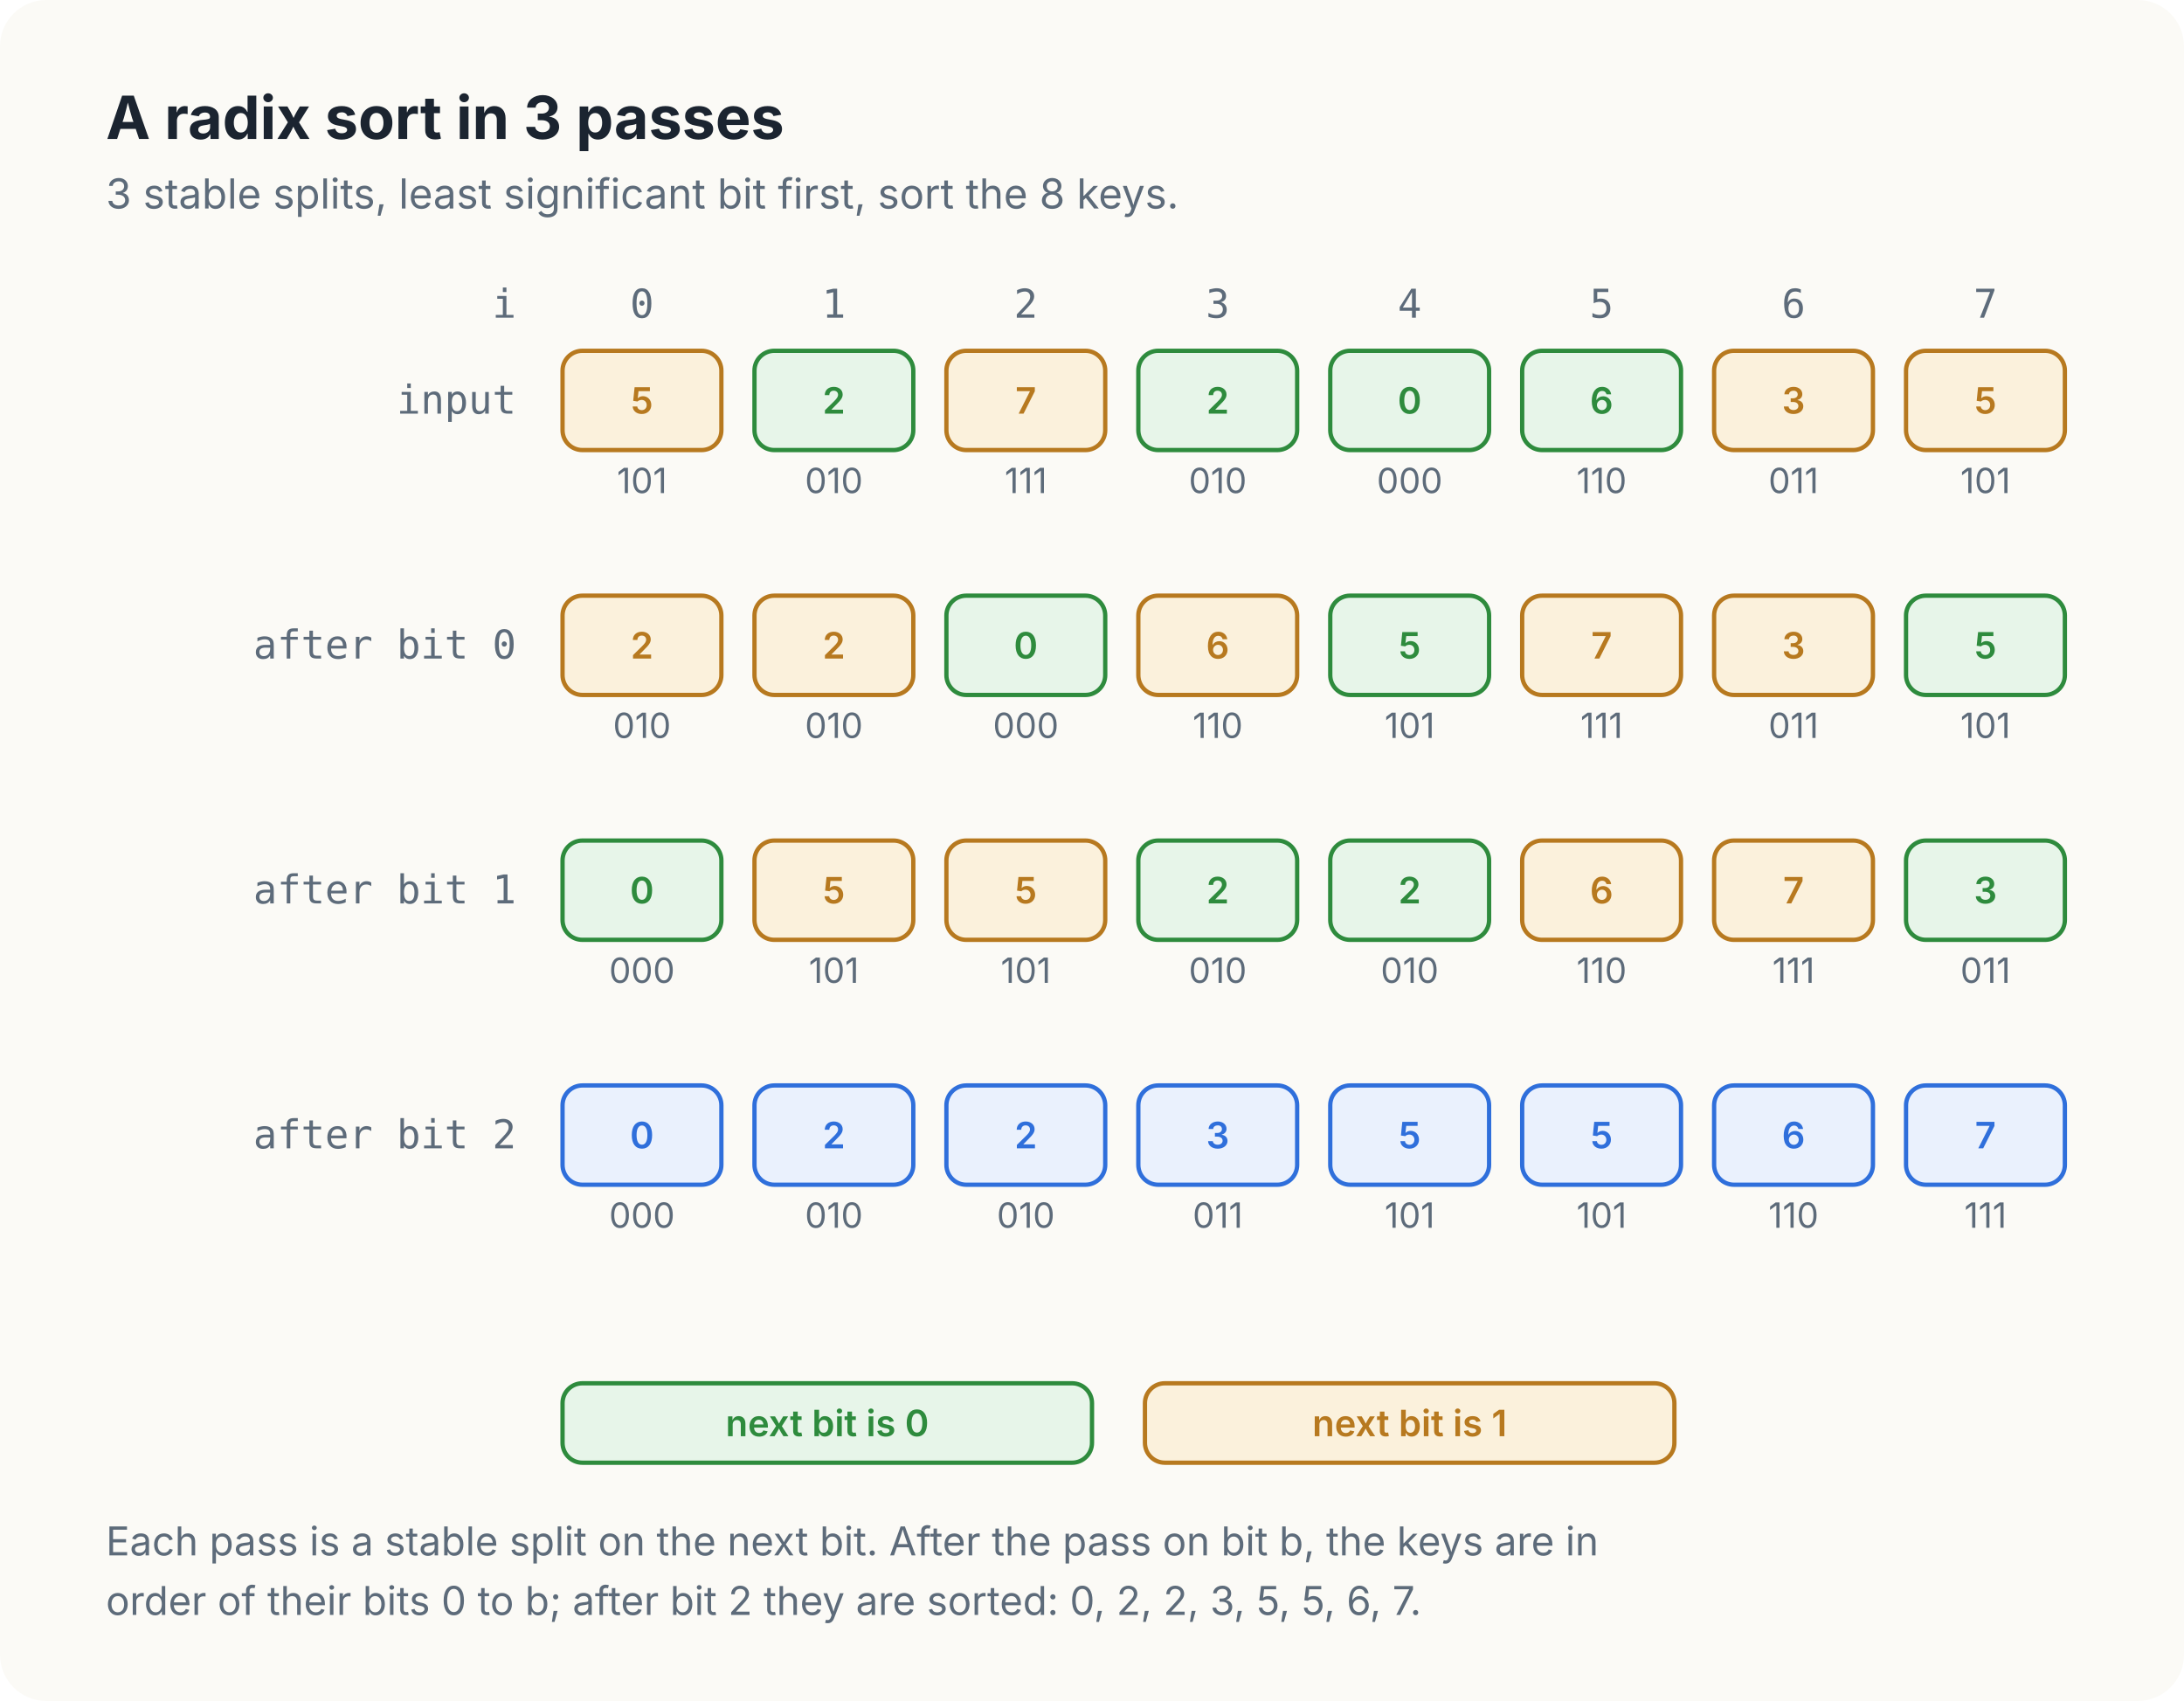
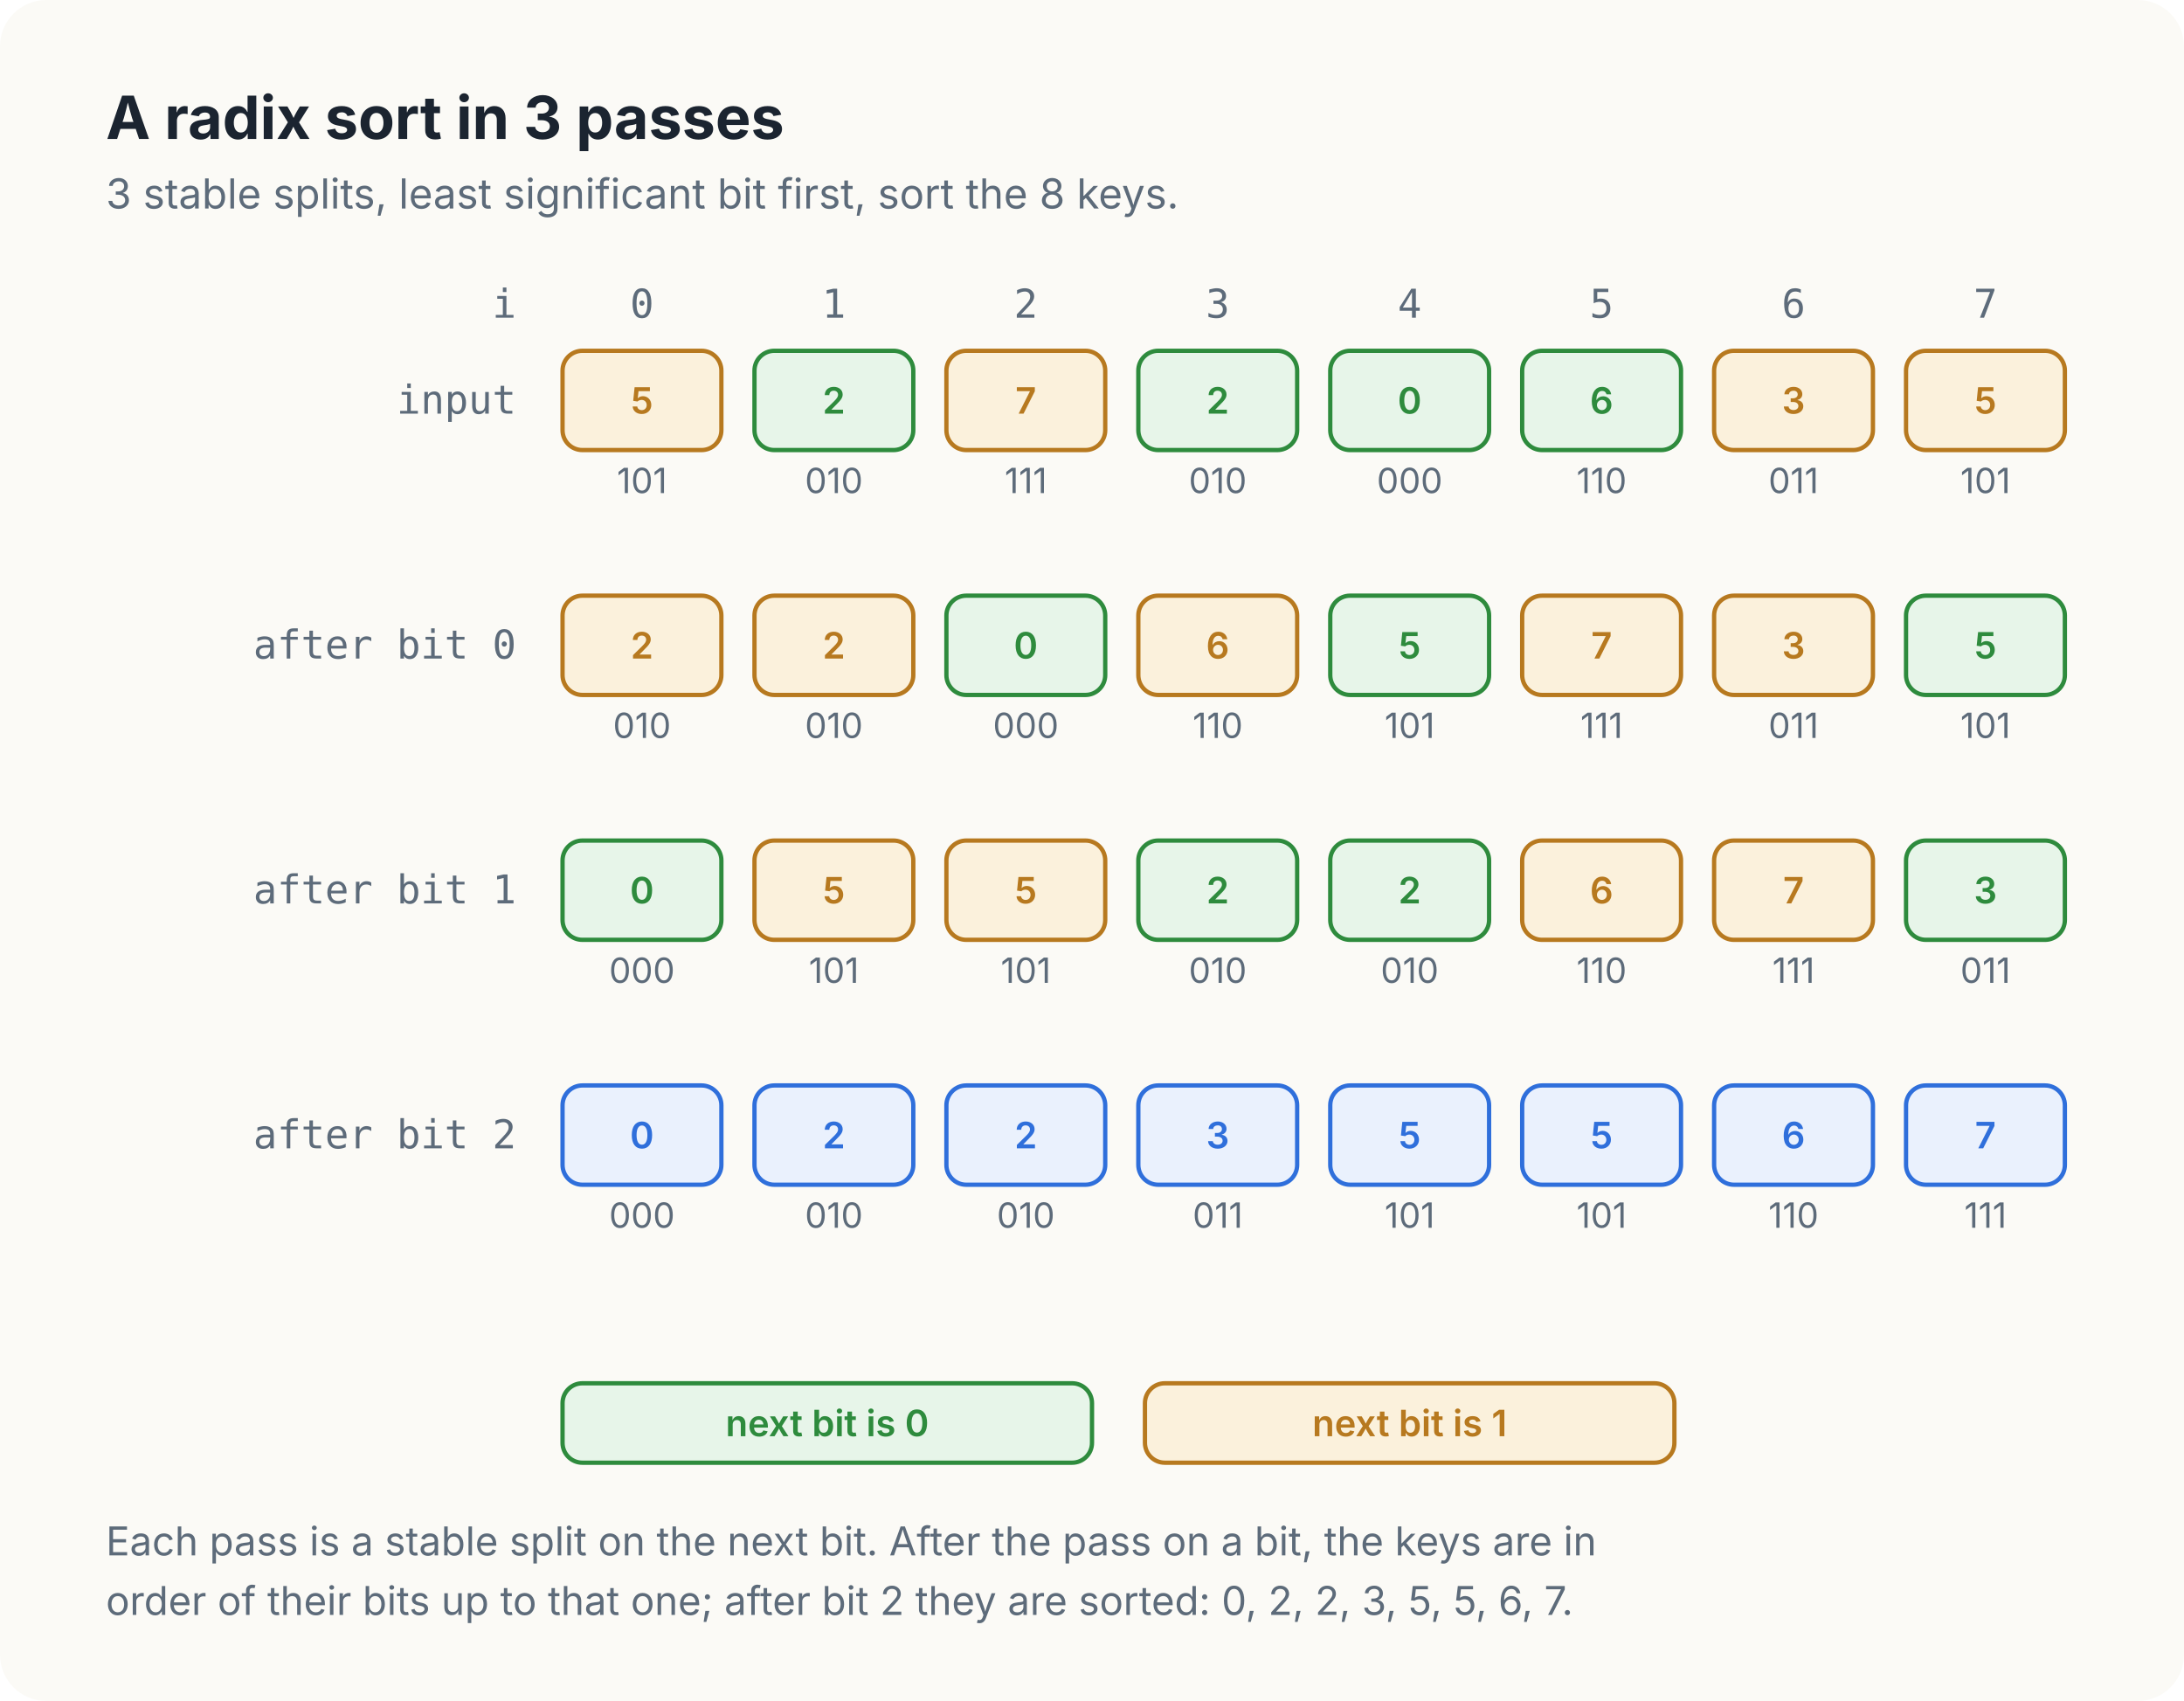
<svg xmlns="http://www.w3.org/2000/svg" viewBox="0 0 660 514" width="660" height="514" role="img" aria-label="Keys 5, 2, 7, 2, 0, 6, 3, 5. After a split on bit 0: 2, 2, 0, 6, 5, 7, 3, 5. After bit 1: 0, 5, 5, 2, 2, 6, 7, 3. After bit 2: 0, 2, 2, 3, 5, 5, 6, 7, sorted. Binary digits are written under every key.">
  <style>
    text { font-family: Inter, "Segoe UI", "Helvetica Neue", Helvetica, Arial, sans-serif; fill: #1B2430; }
    .title { font-size: 18px; font-weight: 650; }
    .lede { font-size: 12.5px; fill: #5D6B7A; }
    .name { font-size: 14px; font-weight: 650; }
    .sub { font-size: 12px; fill: #5D6B7A; }
    .note { font-size: 12px; fill: #5D6B7A; }
    .tab { font-size: 11.5px; font-weight: 650; letter-spacing: 0.04em; fill: #5D6B7A; }
    .mono { font-family: "JetBrains Mono", "SF Mono", Menlo, Consolas, monospace; font-size: 12px; }
    .dim { fill: #8794A3; }
    .strong { font-weight: 700; }
    .trap { fill: #CF4526; font-weight: 700; }
    .pill { font-size: 11px; font-weight: 600; }
    .wire { fill: none; stroke: #3F5873; stroke-width: 1.8; stroke-linecap: round; stroke-linejoin: round; }
    .wire.danger { stroke: #CF4526; stroke-dasharray: 6 5; }
    .wire.idle { stroke: #7F8EA0; stroke-dasharray: 2 5; }
  </style>
  <defs>
    <filter id="lift" x="-10%" y="-10%" width="120%" height="135%">
      <feDropShadow dx="0" dy="2" stdDeviation="3" flood-color="#1B2430" flood-opacity="0.13" />
    </filter>
    <linearGradient id="thor-body" x1="0" y1="0" x2="0" y2="1">
      <stop offset="0" stop-color="#C6CCD5" />
      <stop offset="1" stop-color="#979EA9" />
    </linearGradient>
    <linearGradient id="switch-body" x1="0" y1="0" x2="0" y2="1">
      <stop offset="0" stop-color="#3B4656" />
      <stop offset="1" stop-color="#232B37" />
    </linearGradient>
    <marker id="head" viewBox="0 0 10 10" refX="8.5" refY="5" markerUnits="userSpaceOnUse" markerWidth="11" markerHeight="11" orient="auto">
      <path d="M0.5,1 L9,5 L0.5,9 Z" fill="#3F5873" />
    </marker>
    <marker id="head-danger" viewBox="0 0 10 10" refX="8.5" refY="5" markerUnits="userSpaceOnUse" markerWidth="11" markerHeight="11" orient="auto">
      <path d="M0.5,1 L9,5 L0.5,9 Z" fill="#CF4526" />
    </marker>
    <marker id="head-idle" viewBox="0 0 10 10" refX="8.5" refY="5" markerUnits="userSpaceOnUse" markerWidth="11" markerHeight="11" orient="auto">
      <path d="M0.5,1 L9,5 L0.5,9 Z" fill="#7F8EA0" />
    </marker>
  </defs>
  <rect width="660" height="514" rx="14" fill="#FBFAF6" />
  <text x="32.0" y="42.0" class="title" text-anchor="start" xml:space="preserve">A radix sort in 3 passes</text>
  <text x="32.0" y="63.0" class="lede" text-anchor="start" xml:space="preserve">3 stable splits, least significant bit first, sort the 8 keys.</text>
  <text x="156.0" y="96.0" class="mono" text-anchor="end" style="fill:#5D6B7A" xml:space="preserve">i</text>
  <text x="194.0" y="96.0" class="mono" text-anchor="middle" style="fill:#5D6B7A" xml:space="preserve">0</text>
  <text x="252.0" y="96.0" class="mono" text-anchor="middle" style="fill:#5D6B7A" xml:space="preserve">1</text>
  <text x="310.0" y="96.0" class="mono" text-anchor="middle" style="fill:#5D6B7A" xml:space="preserve">2</text>
  <text x="368.0" y="96.0" class="mono" text-anchor="middle" style="fill:#5D6B7A" xml:space="preserve">3</text>
  <text x="426.0" y="96.0" class="mono" text-anchor="middle" style="fill:#5D6B7A" xml:space="preserve">4</text>
  <text x="484.0" y="96.0" class="mono" text-anchor="middle" style="fill:#5D6B7A" xml:space="preserve">5</text>
  <text x="542.0" y="96.0" class="mono" text-anchor="middle" style="fill:#5D6B7A" xml:space="preserve">6</text>
  <text x="600.0" y="96.0" class="mono" text-anchor="middle" style="fill:#5D6B7A" xml:space="preserve">7</text>
  <text x="156.0" y="125.0" class="mono" text-anchor="end" style="fill:#5D6B7A" xml:space="preserve">input</text>
  <rect x="170.0" y="106.0" width="48.0" height="30.0" rx="6" fill="#FBF1DC" stroke="#B7791F" stroke-width="1.3" />
  <text x="194.0" y="125.0" class="pill" text-anchor="middle" style="fill:#B7791F" xml:space="preserve">5</text>
  <text x="194.0" y="149.0" text-anchor="middle" font-size="10.5" style="fill:#5D6B7A" xml:space="preserve">101</text>
  <rect x="228.0" y="106.0" width="48.0" height="30.0" rx="6" fill="#E7F5E9" stroke="#2E8B3D" stroke-width="1.3" />
  <text x="252.0" y="125.0" class="pill" text-anchor="middle" style="fill:#2E8B3D" xml:space="preserve">2</text>
  <text x="252.0" y="149.0" text-anchor="middle" font-size="10.5" style="fill:#5D6B7A" xml:space="preserve">010</text>
  <rect x="286.0" y="106.0" width="48.0" height="30.0" rx="6" fill="#FBF1DC" stroke="#B7791F" stroke-width="1.3" />
  <text x="310.0" y="125.0" class="pill" text-anchor="middle" style="fill:#B7791F" xml:space="preserve">7</text>
  <text x="310.0" y="149.0" text-anchor="middle" font-size="10.5" style="fill:#5D6B7A" xml:space="preserve">111</text>
  <rect x="344.0" y="106.0" width="48.0" height="30.0" rx="6" fill="#E7F5E9" stroke="#2E8B3D" stroke-width="1.3" />
  <text x="368.0" y="125.0" class="pill" text-anchor="middle" style="fill:#2E8B3D" xml:space="preserve">2</text>
  <text x="368.0" y="149.0" text-anchor="middle" font-size="10.5" style="fill:#5D6B7A" xml:space="preserve">010</text>
  <rect x="402.0" y="106.0" width="48.0" height="30.0" rx="6" fill="#E7F5E9" stroke="#2E8B3D" stroke-width="1.3" />
  <text x="426.0" y="125.0" class="pill" text-anchor="middle" style="fill:#2E8B3D" xml:space="preserve">0</text>
  <text x="426.0" y="149.0" text-anchor="middle" font-size="10.5" style="fill:#5D6B7A" xml:space="preserve">000</text>
  <rect x="460.0" y="106.0" width="48.0" height="30.0" rx="6" fill="#E7F5E9" stroke="#2E8B3D" stroke-width="1.3" />
  <text x="484.0" y="125.0" class="pill" text-anchor="middle" style="fill:#2E8B3D" xml:space="preserve">6</text>
  <text x="484.0" y="149.0" text-anchor="middle" font-size="10.5" style="fill:#5D6B7A" xml:space="preserve">110</text>
  <rect x="518.0" y="106.0" width="48.0" height="30.0" rx="6" fill="#FBF1DC" stroke="#B7791F" stroke-width="1.3" />
  <text x="542.0" y="125.0" class="pill" text-anchor="middle" style="fill:#B7791F" xml:space="preserve">3</text>
  <text x="542.0" y="149.0" text-anchor="middle" font-size="10.5" style="fill:#5D6B7A" xml:space="preserve">011</text>
  <rect x="576.0" y="106.0" width="48.0" height="30.0" rx="6" fill="#FBF1DC" stroke="#B7791F" stroke-width="1.3" />
  <text x="600.0" y="125.0" class="pill" text-anchor="middle" style="fill:#B7791F" xml:space="preserve">5</text>
  <text x="600.0" y="149.0" text-anchor="middle" font-size="10.5" style="fill:#5D6B7A" xml:space="preserve">101</text>
  <text x="156.0" y="199.0" class="mono" text-anchor="end" style="fill:#5D6B7A" xml:space="preserve">after bit 0</text>
  <rect x="170.0" y="180.0" width="48.0" height="30.0" rx="6" fill="#FBF1DC" stroke="#B7791F" stroke-width="1.3" />
  <text x="194.0" y="199.0" class="pill" text-anchor="middle" style="fill:#B7791F" xml:space="preserve">2</text>
  <text x="194.0" y="223.0" text-anchor="middle" font-size="10.5" style="fill:#5D6B7A" xml:space="preserve">010</text>
  <rect x="228.0" y="180.0" width="48.0" height="30.0" rx="6" fill="#FBF1DC" stroke="#B7791F" stroke-width="1.3" />
  <text x="252.0" y="199.0" class="pill" text-anchor="middle" style="fill:#B7791F" xml:space="preserve">2</text>
  <text x="252.0" y="223.0" text-anchor="middle" font-size="10.5" style="fill:#5D6B7A" xml:space="preserve">010</text>
  <rect x="286.0" y="180.0" width="48.0" height="30.0" rx="6" fill="#E7F5E9" stroke="#2E8B3D" stroke-width="1.3" />
  <text x="310.0" y="199.0" class="pill" text-anchor="middle" style="fill:#2E8B3D" xml:space="preserve">0</text>
  <text x="310.0" y="223.0" text-anchor="middle" font-size="10.5" style="fill:#5D6B7A" xml:space="preserve">000</text>
  <rect x="344.0" y="180.0" width="48.0" height="30.0" rx="6" fill="#FBF1DC" stroke="#B7791F" stroke-width="1.3" />
  <text x="368.0" y="199.0" class="pill" text-anchor="middle" style="fill:#B7791F" xml:space="preserve">6</text>
  <text x="368.0" y="223.0" text-anchor="middle" font-size="10.5" style="fill:#5D6B7A" xml:space="preserve">110</text>
  <rect x="402.0" y="180.0" width="48.0" height="30.0" rx="6" fill="#E7F5E9" stroke="#2E8B3D" stroke-width="1.3" />
  <text x="426.0" y="199.0" class="pill" text-anchor="middle" style="fill:#2E8B3D" xml:space="preserve">5</text>
  <text x="426.0" y="223.0" text-anchor="middle" font-size="10.5" style="fill:#5D6B7A" xml:space="preserve">101</text>
  <rect x="460.0" y="180.0" width="48.0" height="30.0" rx="6" fill="#FBF1DC" stroke="#B7791F" stroke-width="1.3" />
  <text x="484.0" y="199.0" class="pill" text-anchor="middle" style="fill:#B7791F" xml:space="preserve">7</text>
  <text x="484.0" y="223.0" text-anchor="middle" font-size="10.5" style="fill:#5D6B7A" xml:space="preserve">111</text>
  <rect x="518.0" y="180.0" width="48.0" height="30.0" rx="6" fill="#FBF1DC" stroke="#B7791F" stroke-width="1.3" />
  <text x="542.0" y="199.0" class="pill" text-anchor="middle" style="fill:#B7791F" xml:space="preserve">3</text>
  <text x="542.0" y="223.0" text-anchor="middle" font-size="10.5" style="fill:#5D6B7A" xml:space="preserve">011</text>
  <rect x="576.0" y="180.0" width="48.0" height="30.0" rx="6" fill="#E7F5E9" stroke="#2E8B3D" stroke-width="1.3" />
  <text x="600.0" y="199.0" class="pill" text-anchor="middle" style="fill:#2E8B3D" xml:space="preserve">5</text>
  <text x="600.0" y="223.0" text-anchor="middle" font-size="10.5" style="fill:#5D6B7A" xml:space="preserve">101</text>
  <text x="156.0" y="273.0" class="mono" text-anchor="end" style="fill:#5D6B7A" xml:space="preserve">after bit 1</text>
  <rect x="170.0" y="254.0" width="48.0" height="30.0" rx="6" fill="#E7F5E9" stroke="#2E8B3D" stroke-width="1.3" />
  <text x="194.0" y="273.0" class="pill" text-anchor="middle" style="fill:#2E8B3D" xml:space="preserve">0</text>
  <text x="194.0" y="297.0" text-anchor="middle" font-size="10.5" style="fill:#5D6B7A" xml:space="preserve">000</text>
  <rect x="228.0" y="254.0" width="48.0" height="30.0" rx="6" fill="#FBF1DC" stroke="#B7791F" stroke-width="1.3" />
  <text x="252.0" y="273.0" class="pill" text-anchor="middle" style="fill:#B7791F" xml:space="preserve">5</text>
  <text x="252.0" y="297.0" text-anchor="middle" font-size="10.5" style="fill:#5D6B7A" xml:space="preserve">101</text>
  <rect x="286.0" y="254.0" width="48.0" height="30.0" rx="6" fill="#FBF1DC" stroke="#B7791F" stroke-width="1.3" />
  <text x="310.0" y="273.0" class="pill" text-anchor="middle" style="fill:#B7791F" xml:space="preserve">5</text>
  <text x="310.0" y="297.0" text-anchor="middle" font-size="10.5" style="fill:#5D6B7A" xml:space="preserve">101</text>
  <rect x="344.0" y="254.0" width="48.0" height="30.0" rx="6" fill="#E7F5E9" stroke="#2E8B3D" stroke-width="1.3" />
  <text x="368.0" y="273.0" class="pill" text-anchor="middle" style="fill:#2E8B3D" xml:space="preserve">2</text>
  <text x="368.0" y="297.0" text-anchor="middle" font-size="10.5" style="fill:#5D6B7A" xml:space="preserve">010</text>
  <rect x="402.0" y="254.0" width="48.0" height="30.0" rx="6" fill="#E7F5E9" stroke="#2E8B3D" stroke-width="1.3" />
  <text x="426.0" y="273.0" class="pill" text-anchor="middle" style="fill:#2E8B3D" xml:space="preserve">2</text>
  <text x="426.0" y="297.0" text-anchor="middle" font-size="10.5" style="fill:#5D6B7A" xml:space="preserve">010</text>
  <rect x="460.0" y="254.0" width="48.0" height="30.0" rx="6" fill="#FBF1DC" stroke="#B7791F" stroke-width="1.3" />
  <text x="484.0" y="273.0" class="pill" text-anchor="middle" style="fill:#B7791F" xml:space="preserve">6</text>
  <text x="484.0" y="297.0" text-anchor="middle" font-size="10.5" style="fill:#5D6B7A" xml:space="preserve">110</text>
  <rect x="518.0" y="254.0" width="48.0" height="30.0" rx="6" fill="#FBF1DC" stroke="#B7791F" stroke-width="1.3" />
  <text x="542.0" y="273.0" class="pill" text-anchor="middle" style="fill:#B7791F" xml:space="preserve">7</text>
  <text x="542.0" y="297.0" text-anchor="middle" font-size="10.5" style="fill:#5D6B7A" xml:space="preserve">111</text>
  <rect x="576.0" y="254.0" width="48.0" height="30.0" rx="6" fill="#E7F5E9" stroke="#2E8B3D" stroke-width="1.3" />
  <text x="600.0" y="273.0" class="pill" text-anchor="middle" style="fill:#2E8B3D" xml:space="preserve">3</text>
  <text x="600.0" y="297.0" text-anchor="middle" font-size="10.5" style="fill:#5D6B7A" xml:space="preserve">011</text>
  <text x="156.0" y="347.0" class="mono" text-anchor="end" style="fill:#5D6B7A" xml:space="preserve">after bit 2</text>
  <rect x="170.0" y="328.0" width="48.0" height="30.0" rx="6" fill="#EAF1FD" stroke="#2F6FDB" stroke-width="1.3" />
  <text x="194.0" y="347.0" class="pill" text-anchor="middle" style="fill:#2F6FDB" xml:space="preserve">0</text>
  <text x="194.0" y="371.0" text-anchor="middle" font-size="10.5" style="fill:#5D6B7A" xml:space="preserve">000</text>
  <rect x="228.0" y="328.0" width="48.0" height="30.0" rx="6" fill="#EAF1FD" stroke="#2F6FDB" stroke-width="1.3" />
  <text x="252.0" y="347.0" class="pill" text-anchor="middle" style="fill:#2F6FDB" xml:space="preserve">2</text>
  <text x="252.0" y="371.0" text-anchor="middle" font-size="10.5" style="fill:#5D6B7A" xml:space="preserve">010</text>
  <rect x="286.0" y="328.0" width="48.0" height="30.0" rx="6" fill="#EAF1FD" stroke="#2F6FDB" stroke-width="1.3" />
  <text x="310.0" y="347.0" class="pill" text-anchor="middle" style="fill:#2F6FDB" xml:space="preserve">2</text>
  <text x="310.0" y="371.0" text-anchor="middle" font-size="10.5" style="fill:#5D6B7A" xml:space="preserve">010</text>
  <rect x="344.0" y="328.0" width="48.0" height="30.0" rx="6" fill="#EAF1FD" stroke="#2F6FDB" stroke-width="1.3" />
  <text x="368.0" y="347.0" class="pill" text-anchor="middle" style="fill:#2F6FDB" xml:space="preserve">3</text>
  <text x="368.0" y="371.0" text-anchor="middle" font-size="10.5" style="fill:#5D6B7A" xml:space="preserve">011</text>
  <rect x="402.0" y="328.0" width="48.0" height="30.0" rx="6" fill="#EAF1FD" stroke="#2F6FDB" stroke-width="1.3" />
  <text x="426.0" y="347.0" class="pill" text-anchor="middle" style="fill:#2F6FDB" xml:space="preserve">5</text>
  <text x="426.0" y="371.0" text-anchor="middle" font-size="10.5" style="fill:#5D6B7A" xml:space="preserve">101</text>
  <rect x="460.0" y="328.0" width="48.0" height="30.0" rx="6" fill="#EAF1FD" stroke="#2F6FDB" stroke-width="1.3" />
  <text x="484.0" y="347.0" class="pill" text-anchor="middle" style="fill:#2F6FDB" xml:space="preserve">5</text>
  <text x="484.0" y="371.0" text-anchor="middle" font-size="10.5" style="fill:#5D6B7A" xml:space="preserve">101</text>
  <rect x="518.0" y="328.0" width="48.0" height="30.0" rx="6" fill="#EAF1FD" stroke="#2F6FDB" stroke-width="1.3" />
  <text x="542.0" y="347.0" class="pill" text-anchor="middle" style="fill:#2F6FDB" xml:space="preserve">6</text>
  <text x="542.0" y="371.0" text-anchor="middle" font-size="10.5" style="fill:#5D6B7A" xml:space="preserve">110</text>
  <rect x="576.0" y="328.0" width="48.0" height="30.0" rx="6" fill="#EAF1FD" stroke="#2F6FDB" stroke-width="1.3" />
  <text x="600.0" y="347.0" class="pill" text-anchor="middle" style="fill:#2F6FDB" xml:space="preserve">7</text>
  <text x="600.0" y="371.0" text-anchor="middle" font-size="10.5" style="fill:#5D6B7A" xml:space="preserve">111</text>
  <rect x="170.0" y="418.0" width="160.0" height="24.0" rx="6" fill="#E7F5E9" stroke="#2E8B3D" stroke-width="1.3" />
  <text x="250.0" y="434.0" class="pill" text-anchor="middle" style="fill:#2E8B3D" xml:space="preserve">next bit is 0</text>
  <rect x="346.0" y="418.0" width="160.0" height="24.0" rx="6" fill="#FBF1DC" stroke="#B7791F" stroke-width="1.3" />
  <text x="426.0" y="434.0" class="pill" text-anchor="middle" style="fill:#B7791F" xml:space="preserve">next bit is 1</text>
-   <text x="32.0" y="470.0" class="note" text-anchor="start" xml:space="preserve">Each pass is a stable split on the next bit. After the pass on bit b, the keys are in</text>
-   <text x="32.0" y="488.0" class="note" text-anchor="start" xml:space="preserve">order of their bits 0 to b; after bit 2 they are sorted: 0, 2, 2, 3, 5, 5, 6, 7.</text>
+   <text x="32.0" y="470.0" class="note" text-anchor="start" xml:space="preserve">Each pass is a stable split on the next bit. After the pass on a bit, the keys are in</text>
+   <text x="32.0" y="488.0" class="note" text-anchor="start" xml:space="preserve">order of their bits up to that one; after bit 2 they are sorted: 0, 2, 2, 3, 5, 5, 6, 7.</text>
</svg>
